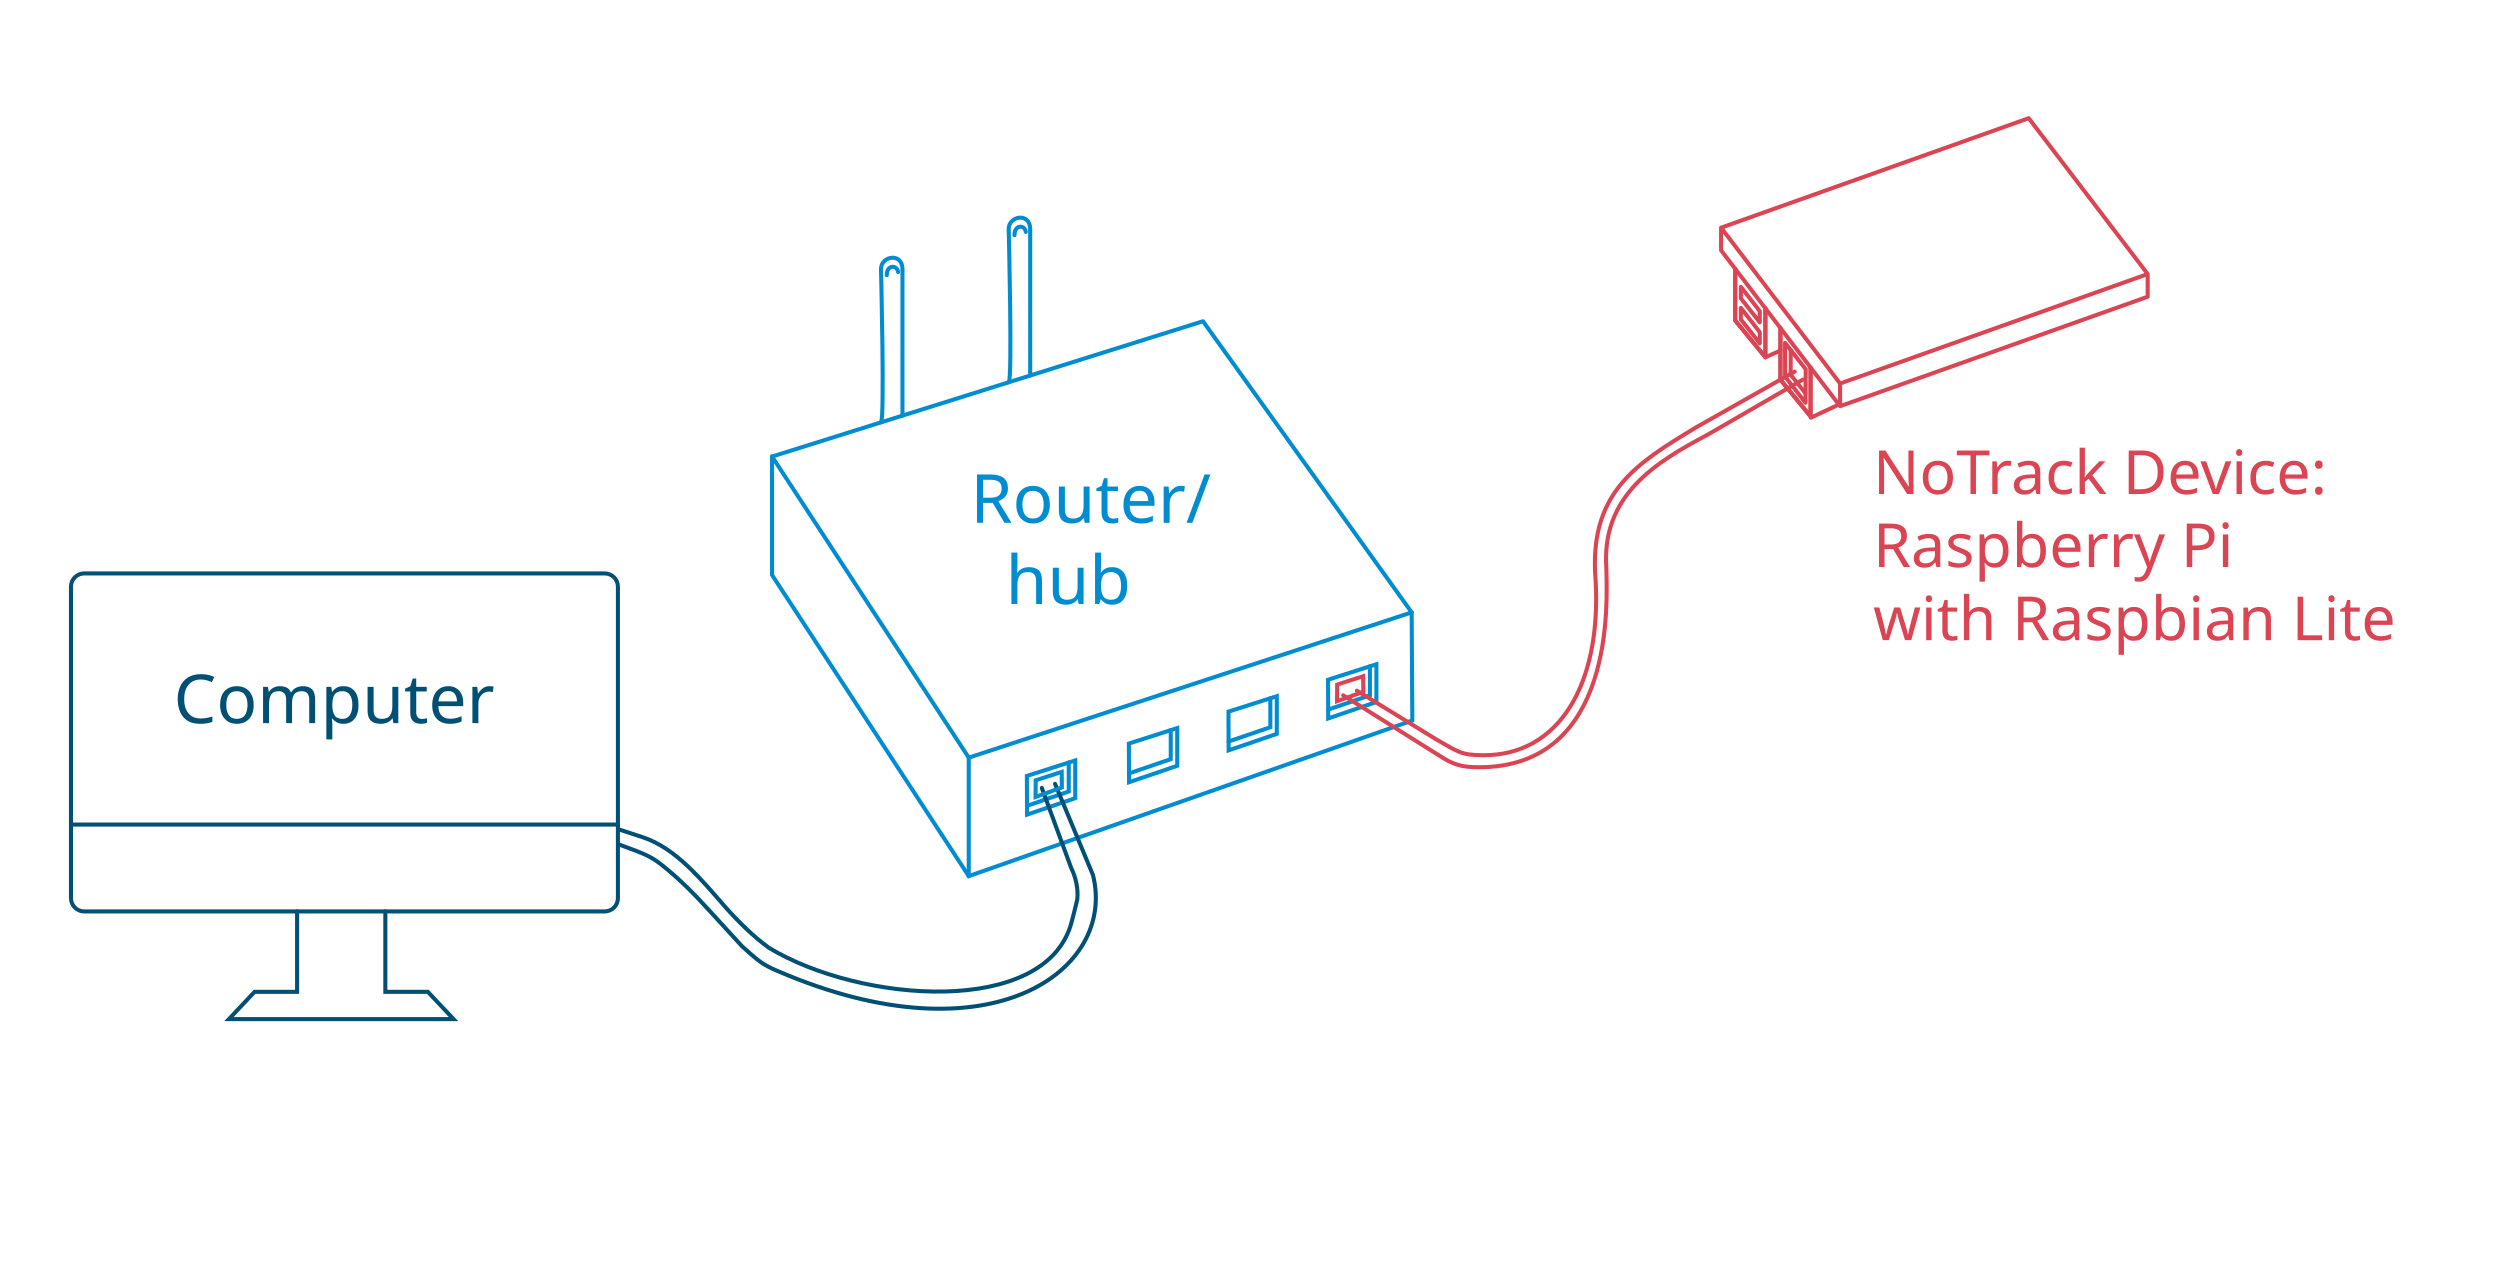
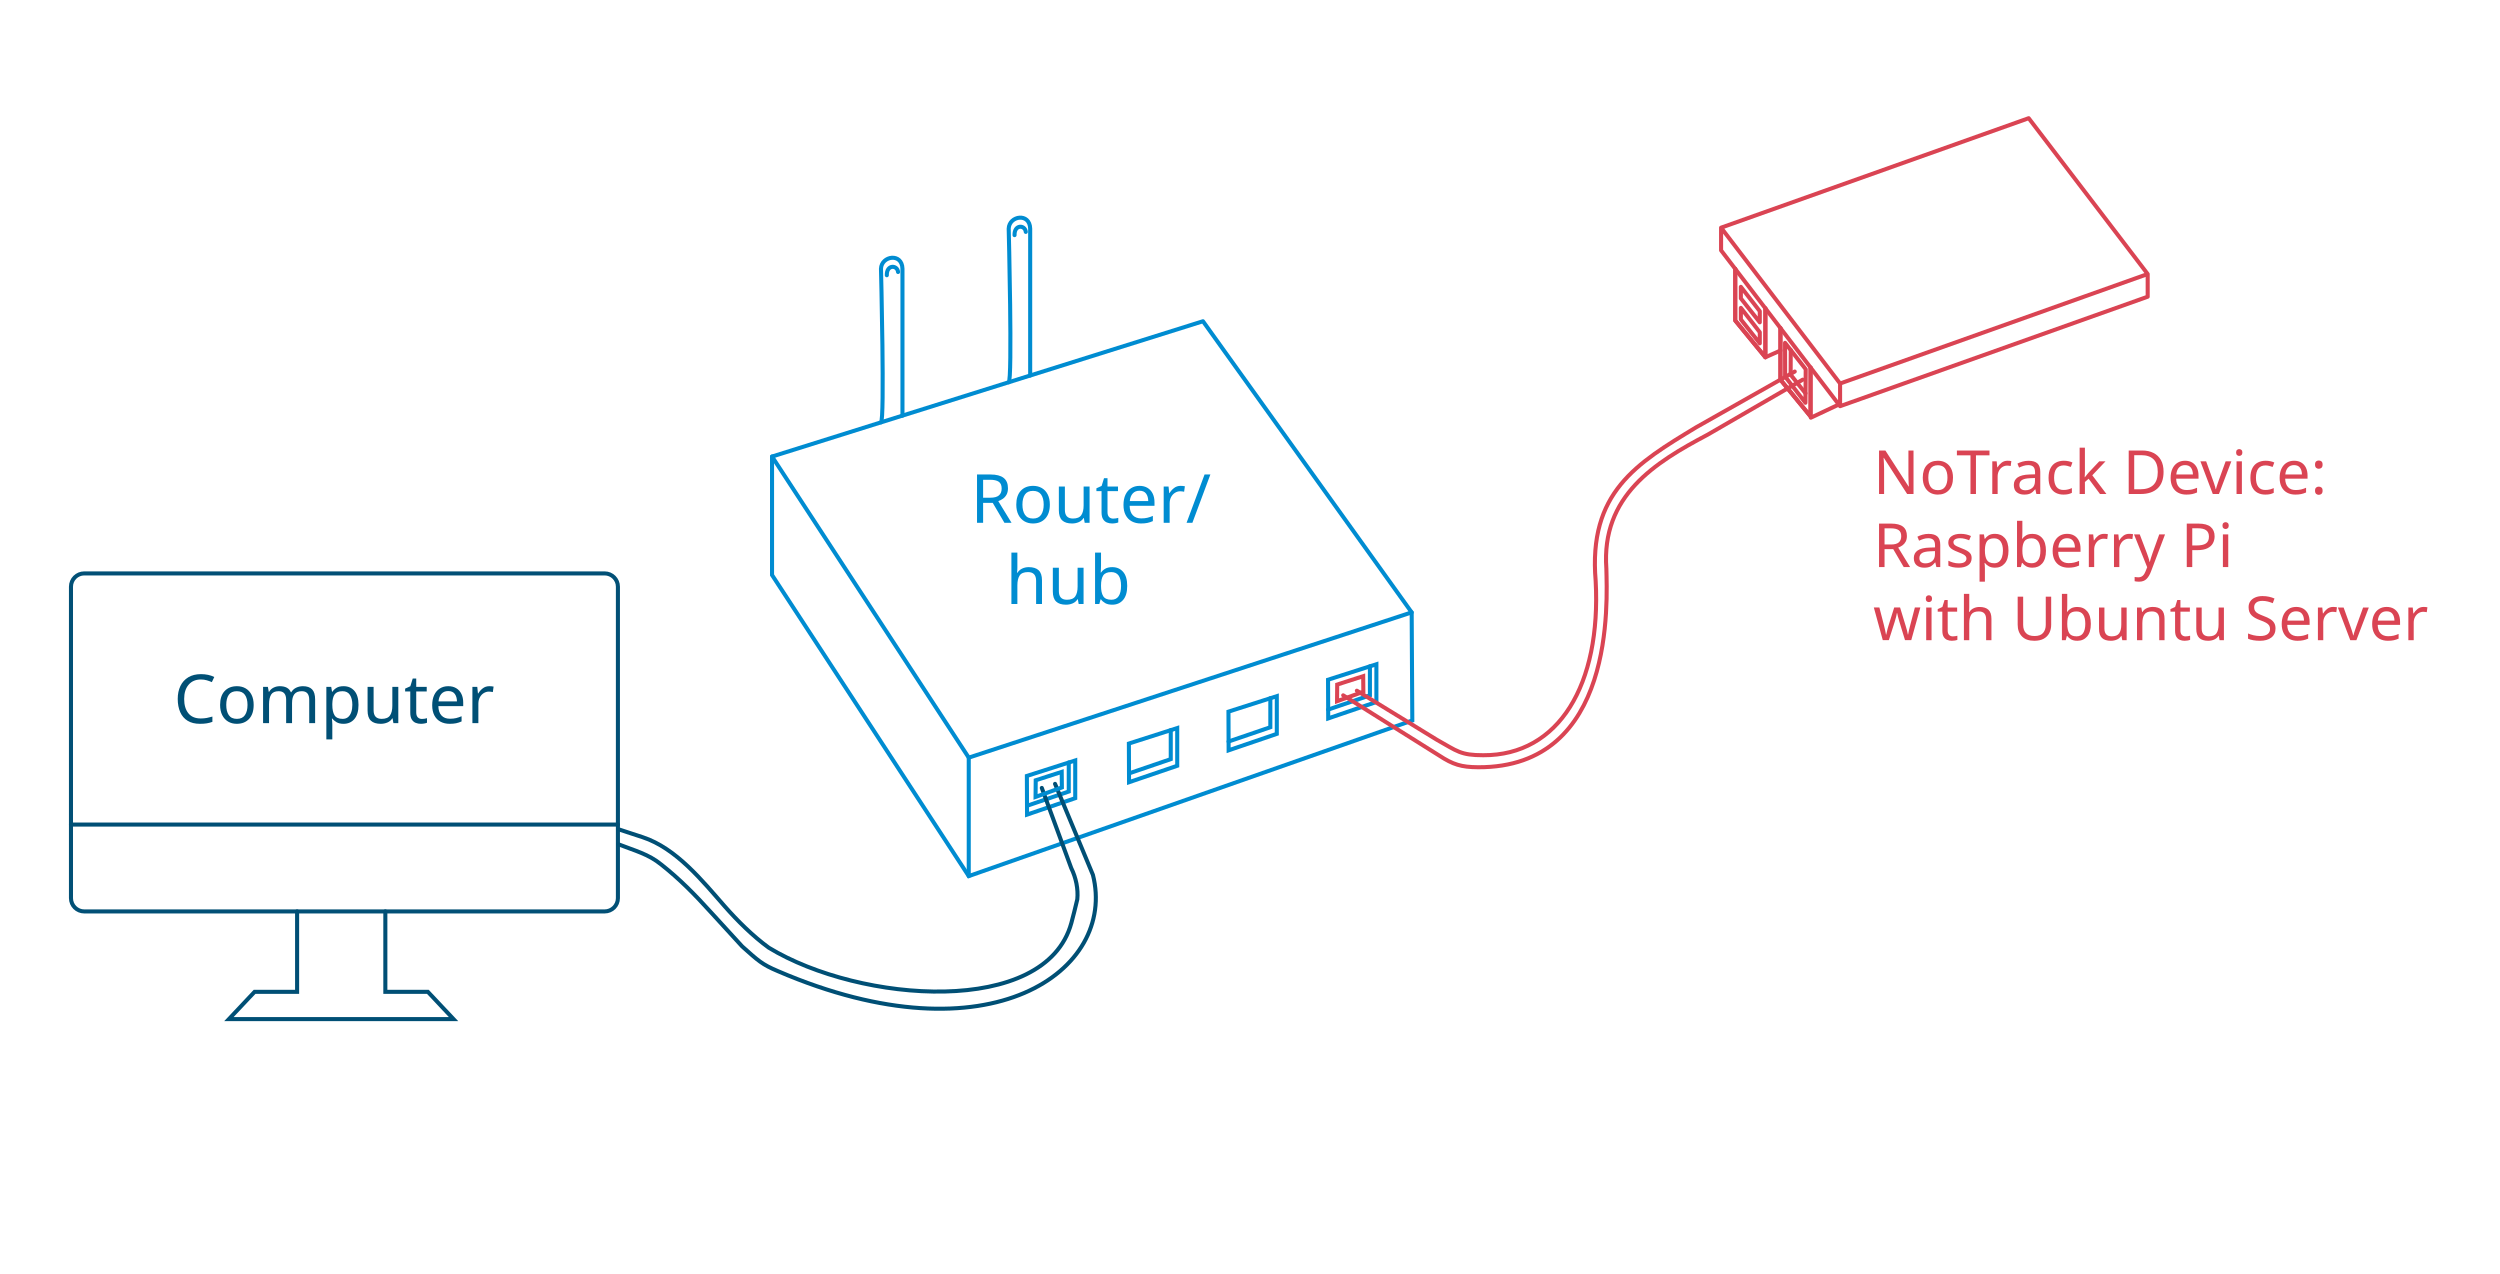
<svg xmlns="http://www.w3.org/2000/svg" width="1847" height="941" viewBox="0 0 1847 941" id="svg2" version="1.1">
  <defs id="defs4" />
  <g id="layer1" transform="translate(0,-111.3622)">
    <path style="fill:none;fill-rule:evenodd;stroke:#008cd1;stroke-width:3;stroke-linecap:round;stroke-linejoin:round;stroke-miterlimit:4;stroke-dasharray:none;stroke-opacity:1" d="M 570.381,448.658 715.709,671.108 1042.944,563.792 888.752,348.701 Z" id="path4136" />
    <path style="fill:none;fill-rule:evenodd;stroke:#008cd1;stroke-width:3;stroke-linecap:round;stroke-linejoin:miter;stroke-miterlimit:4;stroke-dasharray:none;stroke-opacity:1" d="m 715.709,671.108 0,87.516" id="path4138-8" />
    <path style="fill:none;fill-rule:evenodd;stroke:#008cd1;stroke-width:3;stroke-linecap:round;stroke-linejoin:miter;stroke-miterlimit:4;stroke-dasharray:none;stroke-opacity:1" d="m 570.381,448.658 0,87.516 145.328,222.45 327.705,-114.975 -0.47,-79.857" id="path4161" />
    <path style="fill:none;fill-rule:evenodd;stroke:#008cd1;stroke-width:3;stroke-linecap:round;stroke-linejoin:miter;stroke-miterlimit:4;stroke-dasharray:none;stroke-opacity:1" d="m 758.662,684.618 35.714,-11.429 0,27.857 -35.592,12.143 z" id="path4163" />
    <path style="fill:none;fill-rule:evenodd;stroke:#008cd1;stroke-width:3;stroke-linecap:round;stroke-linejoin:miter;stroke-miterlimit:4;stroke-dasharray:none;stroke-opacity:1" d="m 758.756,706.676 30.838,-10.535 0,-21.421" id="path4165" />
    <path id="path4177" d="m 834.019,660.689 35.714,-11.429 0,27.857 -35.592,12.143 z" style="fill:none;fill-rule:evenodd;stroke:#008cd1;stroke-width:3;stroke-linecap:round;stroke-linejoin:miter;stroke-miterlimit:4;stroke-dasharray:none;stroke-opacity:1" />
    <path id="path4179" d="m 834.113,682.747 30.838,-10.535 0,-21.421" style="fill:none;fill-rule:evenodd;stroke:#008cd1;stroke-width:3;stroke-linecap:round;stroke-linejoin:miter;stroke-miterlimit:4;stroke-dasharray:none;stroke-opacity:1" />
    <path style="fill:none;fill-rule:evenodd;stroke:#008cd1;stroke-width:3;stroke-linecap:round;stroke-linejoin:miter;stroke-miterlimit:4;stroke-dasharray:none;stroke-opacity:1" d="m 907.59,637.118 35.714,-11.429 0,27.857 -35.592,12.143 z" id="path4181" />
    <path style="fill:none;fill-rule:evenodd;stroke:#008cd1;stroke-width:3;stroke-linecap:round;stroke-linejoin:miter;stroke-miterlimit:4;stroke-dasharray:none;stroke-opacity:1" d="m 907.685,659.176 30.838,-10.535 0,-21.421" id="path4183" />
    <path id="path4185" d="m 981.162,613.546 35.714,-11.429 0,27.857 -35.592,12.143 z" style="fill:none;fill-rule:evenodd;stroke:#008cd1;stroke-width:3;stroke-linecap:round;stroke-linejoin:miter;stroke-miterlimit:4;stroke-dasharray:none;stroke-opacity:1" />
    <path id="path4187" d="m 981.256,635.604 30.838,-10.535 0,-21.421" style="fill:none;fill-rule:evenodd;stroke:#008cd1;stroke-width:3;stroke-linecap:round;stroke-linejoin:miter;stroke-miterlimit:4;stroke-dasharray:none;stroke-opacity:1" />
    <path style="fill:none;fill-rule:evenodd;stroke:#008cd1;stroke-width:3;stroke-linecap:round;stroke-linejoin:miter;stroke-miterlimit:4;stroke-dasharray:none;stroke-opacity:1" d="m 650.867,423.388 c 2.831,-0.889 0,-113.498 0,-113.498 0.354,-9.556 15.573,-11.981 15.87,0 l 0,108.516" id="path4191" />
    <path style="fill:none;fill-rule:evenodd;stroke:#008cd1;stroke-width:3;stroke-linecap:round;stroke-linejoin:miter;stroke-miterlimit:4;stroke-dasharray:none;stroke-opacity:1" d="m 655.182,314.708 c -0.222,-8.12 7.827,-7.6 8.299,-2.394" id="path4193" />
    <path id="path4197" d="m 745.228,393.762 c 2.831,-0.889 0,-113.498 0,-113.498 0.354,-9.556 15.573,-11.981 15.87,0 l 0,108.516" style="fill:none;fill-rule:evenodd;stroke:#008cd1;stroke-width:3;stroke-linecap:round;stroke-linejoin:miter;stroke-miterlimit:4;stroke-dasharray:none;stroke-opacity:1" />
    <path id="path4199" d="m 749.543,285.082 c -0.222,-8.12 7.827,-7.6 8.299,-2.394" style="fill:none;fill-rule:evenodd;stroke:#008cd1;stroke-width:3;stroke-linecap:round;stroke-linejoin:miter;stroke-miterlimit:4;stroke-dasharray:none;stroke-opacity:1" />
    <path id="path4212" style="fill:none;fill-rule:evenodd;stroke:#da4453;stroke-width:3;stroke-linecap:round;stroke-linejoin:round;stroke-miterlimit:4;stroke-dasharray:none;stroke-opacity:1" d="m 1271.532,296.319 87.917,115.132 227.261,-80.88 m 0,-16.75 0,16.75 m -227.261,64.129 0,16.75 m -87.917,-131.883 0,16.75 m 227.261,-97.63 -227.261,80.88 87.917,115.132 227.261,-80.88 -87.917,-115.132 z" />
    <path style="fill:none;fill-rule:evenodd;stroke:#da4453;stroke-width:3;stroke-linecap:round;stroke-linejoin:round;stroke-miterlimit:4;stroke-dasharray:none;stroke-opacity:1" d="m 1315.382,353.743 0,38.14 22.266,27.143 0,-36.124" id="path4220" />
    <path id="path4222" d="m 1315.382,353.743 0,38.14 22.266,27.143 0,-36.124" style="fill:none;fill-rule:evenodd;stroke:#da4453;stroke-width:3;stroke-linecap:round;stroke-linejoin:round;stroke-miterlimit:4;stroke-dasharray:none;stroke-opacity:1" />
    <path style="fill:none;fill-rule:evenodd;stroke:#da4453;stroke-width:3;stroke-linecap:round;stroke-linejoin:round;stroke-miterlimit:4;stroke-dasharray:none;stroke-opacity:1" d="m 1337.858,419.95 20.568,-9.697" id="path4224" />
    <path id="path4226" d="m 1281.995,310.02 0,38.14 22.266,27.143 0,-36.124" style="fill:none;fill-rule:evenodd;stroke:#da4453;stroke-width:3;stroke-linecap:round;stroke-linejoin:round;stroke-miterlimit:4;stroke-dasharray:none;stroke-opacity:1" />
    <path style="fill:none;fill-rule:evenodd;stroke:#da4453;stroke-width:3;stroke-linecap:round;stroke-linejoin:round;stroke-miterlimit:4;stroke-dasharray:none;stroke-opacity:1" d="m 1281.995,310.02 0,38.14 22.266,27.143 0,-36.124" id="path4228" />
    <path id="path4230" d="m 1304.261,375.303 11.121,-4.944" style="fill:none;fill-rule:evenodd;stroke:#da4453;stroke-width:3;stroke-linecap:round;stroke-linejoin:round;stroke-miterlimit:4;stroke-dasharray:none;stroke-opacity:1" />
    <path style="fill:none;fill-rule:evenodd;stroke:#da4453;stroke-width:3;stroke-linecap:round;stroke-linejoin:round;stroke-miterlimit:4;stroke-dasharray:none;stroke-opacity:1" d="m 1286.149,323.283 13.981,18.01 0,8.214 -13.973,-17.679 z" id="path4234" />
    <path id="path4240" d="m 1286.149,338.818 13.981,18.01 0,8.214 -13.973,-17.679 z" style="fill:none;fill-rule:evenodd;stroke:#da4453;stroke-width:3;stroke-linecap:round;stroke-linejoin:round;stroke-miterlimit:4;stroke-dasharray:none;stroke-opacity:1" />
    <path style="fill:none;fill-rule:evenodd;stroke:#da4453;stroke-width:3;stroke-linecap:round;stroke-linejoin:round;stroke-miterlimit:4;stroke-dasharray:none;stroke-opacity:1" d="m 1318.805,364.645 15.259,19.502 -0.223,24.797 -14.998,-19.354 z" id="path4242" />
    <path style="fill:none;fill-rule:evenodd;stroke:#da4453;stroke-width:3;stroke-linecap:round;stroke-linejoin:round;stroke-miterlimit:4;stroke-dasharray:none;stroke-opacity:1" d="m 1322.996,370 -0.075,18.186 10.983,13.768" id="path4244" />
    <path style="fill:none;fill-rule:evenodd;stroke:#da4453;stroke-width:3;stroke-linecap:round;stroke-linejoin:miter;stroke-miterlimit:4;stroke-dasharray:none;stroke-opacity:1" d="m 1325.957,385.865 -72.791,41.168 c -44.112,26.708 -79.869,48.16 -74.286,113.571 4.127,76.393 -27.098,128.986 -83.037,128.719 -16.852,0.008 -19.081,-2.914 -34.234,-11.385 l -59.161,-36.281" id="path4248" />
    <path style="fill:none;fill-rule:evenodd;stroke:#da4453;stroke-width:3;stroke-linecap:round;stroke-linejoin:miter;stroke-miterlimit:4;stroke-dasharray:none;stroke-opacity:1" d="m 992.349,625.068 70.794,44.395 c 10.445,6.848 16.451,8.635 28.772,8.734 101.977,0.584 95.344,-123.113 94.867,-146.734 -3.871,-53.882 35.974,-78.367 74.654,-98.864 l 70.419,-40.747" id="path4252" />
    <rect style="color:#000000;clip-rule:nonzero;display:inline;overflow:visible;visibility:visible;opacity:0.99;isolation:auto;mix-blend-mode:normal;color-interpolation:sRGB;color-interpolation-filters:linearRGB;solid-color:#000000;solid-opacity:1;fill:none;fill-opacity:1;fill-rule:evenodd;stroke:#004f75;stroke-width:3;stroke-linecap:round;stroke-linejoin:round;stroke-miterlimit:4;stroke-dasharray:none;stroke-dashoffset:0;stroke-opacity:1;color-rendering:auto;image-rendering:auto;shape-rendering:auto;text-rendering:auto;enable-background:accumulate" id="rect4254" width="404.079" height="249.735" x="52.436" y="534.994" ry="9.813" />
    <path style="fill:none;fill-rule:evenodd;stroke:#004f75;stroke-width:3;stroke-linecap:round;stroke-linejoin:miter;stroke-miterlimit:4;stroke-dasharray:none;stroke-opacity:1" d="m 52.436,720.561 404.079,0" id="path4256" />
    <path id="path4283" style="fill:none;fill-rule:evenodd;stroke:#004f75;stroke-width:3;stroke-linecap:round;stroke-linejoin:miter;stroke-miterlimit:4;stroke-dasharray:none;stroke-opacity:1" d="m 252.095,864.268 82.973,0 -18.945,-20.119 -31.432,0 0,-59.42 m -32.595,79.539 -82.973,0 18.945,-20.119 31.432,0 0,-59.42" />
    <path style="fill:none;fill-rule:evenodd;stroke:#004f75;stroke-width:3;stroke-linecap:round;stroke-linejoin:miter;stroke-miterlimit:4;stroke-dasharray:none;stroke-opacity:1" d="m 769.689,693.484 21.721,59.178 c 3.552,7.169 5.26,15.596 4.498,23.128 -1.468,6.169 -2.861,11.837 -4.407,17.527 -19.05,69.445 -155.927,59.347 -223.535,18.201 -11.792,-8.606 -23.185,-19.924 -32.69,-30.734 -16.325,-18.577 -35.638,-42.741 -60.504,-50.901 l -18.057,-5.925" id="path4286" />
    <path style="fill:none;fill-rule:evenodd;stroke:#004f75;stroke-width:3;stroke-linecap:round;stroke-linejoin:miter;stroke-miterlimit:4;stroke-dasharray:none;stroke-opacity:1" d="m 779.468,690.474 27.983,67.273 c 17.758,69.987 -75.36,138.81 -232.611,71.15 -11.889,-4.99 -14.671,-7.771 -26.491,-18.298 l -22.772,-24.869 c -12.761,-14.063 -23.408,-24.842 -36.856,-35.508 -9.77,-8 -19.756,-10.347 -32.071,-15.19" id="path4288" />
    <path style="fill:none;fill-rule:evenodd;stroke:#008cd1;stroke-width:3;stroke-linecap:round;stroke-linejoin:miter;stroke-miterlimit:4;stroke-dasharray:none;stroke-opacity:1" d="m 765.071,700.13 19.439,-7.003 -0.126,-11.49 -19.193,6.187 z" id="path4290" />
    <path id="path4292" d="m 987.809,629.419 19.439,-7.003 -0.126,-11.49 -19.193,6.187 z" style="fill:none;fill-rule:evenodd;stroke:#da4453;stroke-width:3;stroke-linecap:round;stroke-linejoin:miter;stroke-miterlimit:4;stroke-dasharray:none;stroke-opacity:1" />
-     <text xml:space="preserve" style="font-style:normal;font-weight:normal;font-size:40px;line-height:120%;font-family:sans-serif;letter-spacing:0px;word-spacing:0px;fill:#000000;fill-opacity:1;stroke:none;stroke-width:2;stroke-linecap:butt;stroke-linejoin:miter;stroke-miterlimit:4;stroke-dasharray:none;stroke-opacity:1" x="1383.88" y="476.319" id="text4168">
+     <text xml:space="preserve" style="font-style:normal;font-weight:normal;line-height:0%;font-family:sans-serif;letter-spacing:0px;word-spacing:0px;fill:#000000;fill-opacity:1;stroke:none;stroke-width:2;stroke-linecap:butt;stroke-linejoin:miter;stroke-miterlimit:4;stroke-dasharray:none;stroke-opacity:1" x="1383.88" y="476.319" id="text4168">
      <tspan x="1383.88" y="476.319" id="tspan4174" style="font-size:45px;line-height:120%;fill:#da4453;fill-opacity:1;stroke:none;stroke-width:2;stroke-miterlimit:4;stroke-dasharray:none;stroke-opacity:1">NoTrack Device:</tspan>
      <tspan x="1383.88" y="530.319" id="tspan4178" style="font-size:45px;line-height:120%;fill:#da4453;fill-opacity:1;stroke:none;stroke-width:2;stroke-miterlimit:4;stroke-dasharray:none;stroke-opacity:1">Raspberry Pi</tspan>
-       <tspan x="1383.88" y="584.319" id="tspan4172" style="font-size:45px;line-height:120%;fill:#da4453;fill-opacity:1;stroke:none;stroke-width:2;stroke-miterlimit:4;stroke-dasharray:none;stroke-opacity:1">with Raspbian Lite</tspan>
+       <tspan x="1383.88" y="584.319" id="tspan4172" style="font-size:45px;line-height:120%;fill:#da4453;fill-opacity:1;stroke:none;stroke-width:2;stroke-miterlimit:4;stroke-dasharray:none;stroke-opacity:1">with Ubuntu Server</tspan>
    </text>
-     <text xml:space="preserve" style="font-style:normal;font-weight:normal;font-size:40px;line-height:120%;font-family:sans-serif;letter-spacing:0px;word-spacing:0px;fill:#000000;fill-opacity:1;stroke:none;stroke-width:1px;stroke-linecap:butt;stroke-linejoin:miter;stroke-opacity:1" x="716.982" y="497.616" id="text4180">
+     <text xml:space="preserve" style="font-style:normal;font-weight:normal;line-height:0%;font-family:sans-serif;letter-spacing:0px;word-spacing:0px;fill:#000000;fill-opacity:1;stroke:none;stroke-width:1px;stroke-linecap:butt;stroke-linejoin:miter;stroke-opacity:1" x="716.982" y="497.616" id="text4180">
      <tspan id="tspan4182" x="716.982" y="497.616" style="font-size:50px;line-height:120%;fill:#008cd1;fill-opacity:1">Router/</tspan>
      <tspan x="716.982" y="557.616" style="font-size:50px;line-height:120%;fill:#008cd1;fill-opacity:1" id="tspan4184">  hub</tspan>
    </text>
-     <text xml:space="preserve" style="font-style:normal;font-weight:normal;font-size:40px;line-height:120%;font-family:sans-serif;letter-spacing:0px;word-spacing:0px;fill:#000000;fill-opacity:1;stroke:none;stroke-width:1px;stroke-linecap:butt;stroke-linejoin:miter;stroke-opacity:1" x="128.261" y="645.618" id="text4180-3">
+     <text xml:space="preserve" style="font-style:normal;font-weight:normal;line-height:0%;font-family:sans-serif;letter-spacing:0px;word-spacing:0px;fill:#000000;fill-opacity:1;stroke:none;stroke-width:1px;stroke-linecap:butt;stroke-linejoin:miter;stroke-opacity:1" x="128.261" y="645.618" id="text4180-3">
      <tspan x="128.261" y="645.618" style="font-size:50px;line-height:120%;fill:#004f75;fill-opacity:1" id="tspan4184-7">Computer</tspan>
    </text>
  </g>
</svg>
